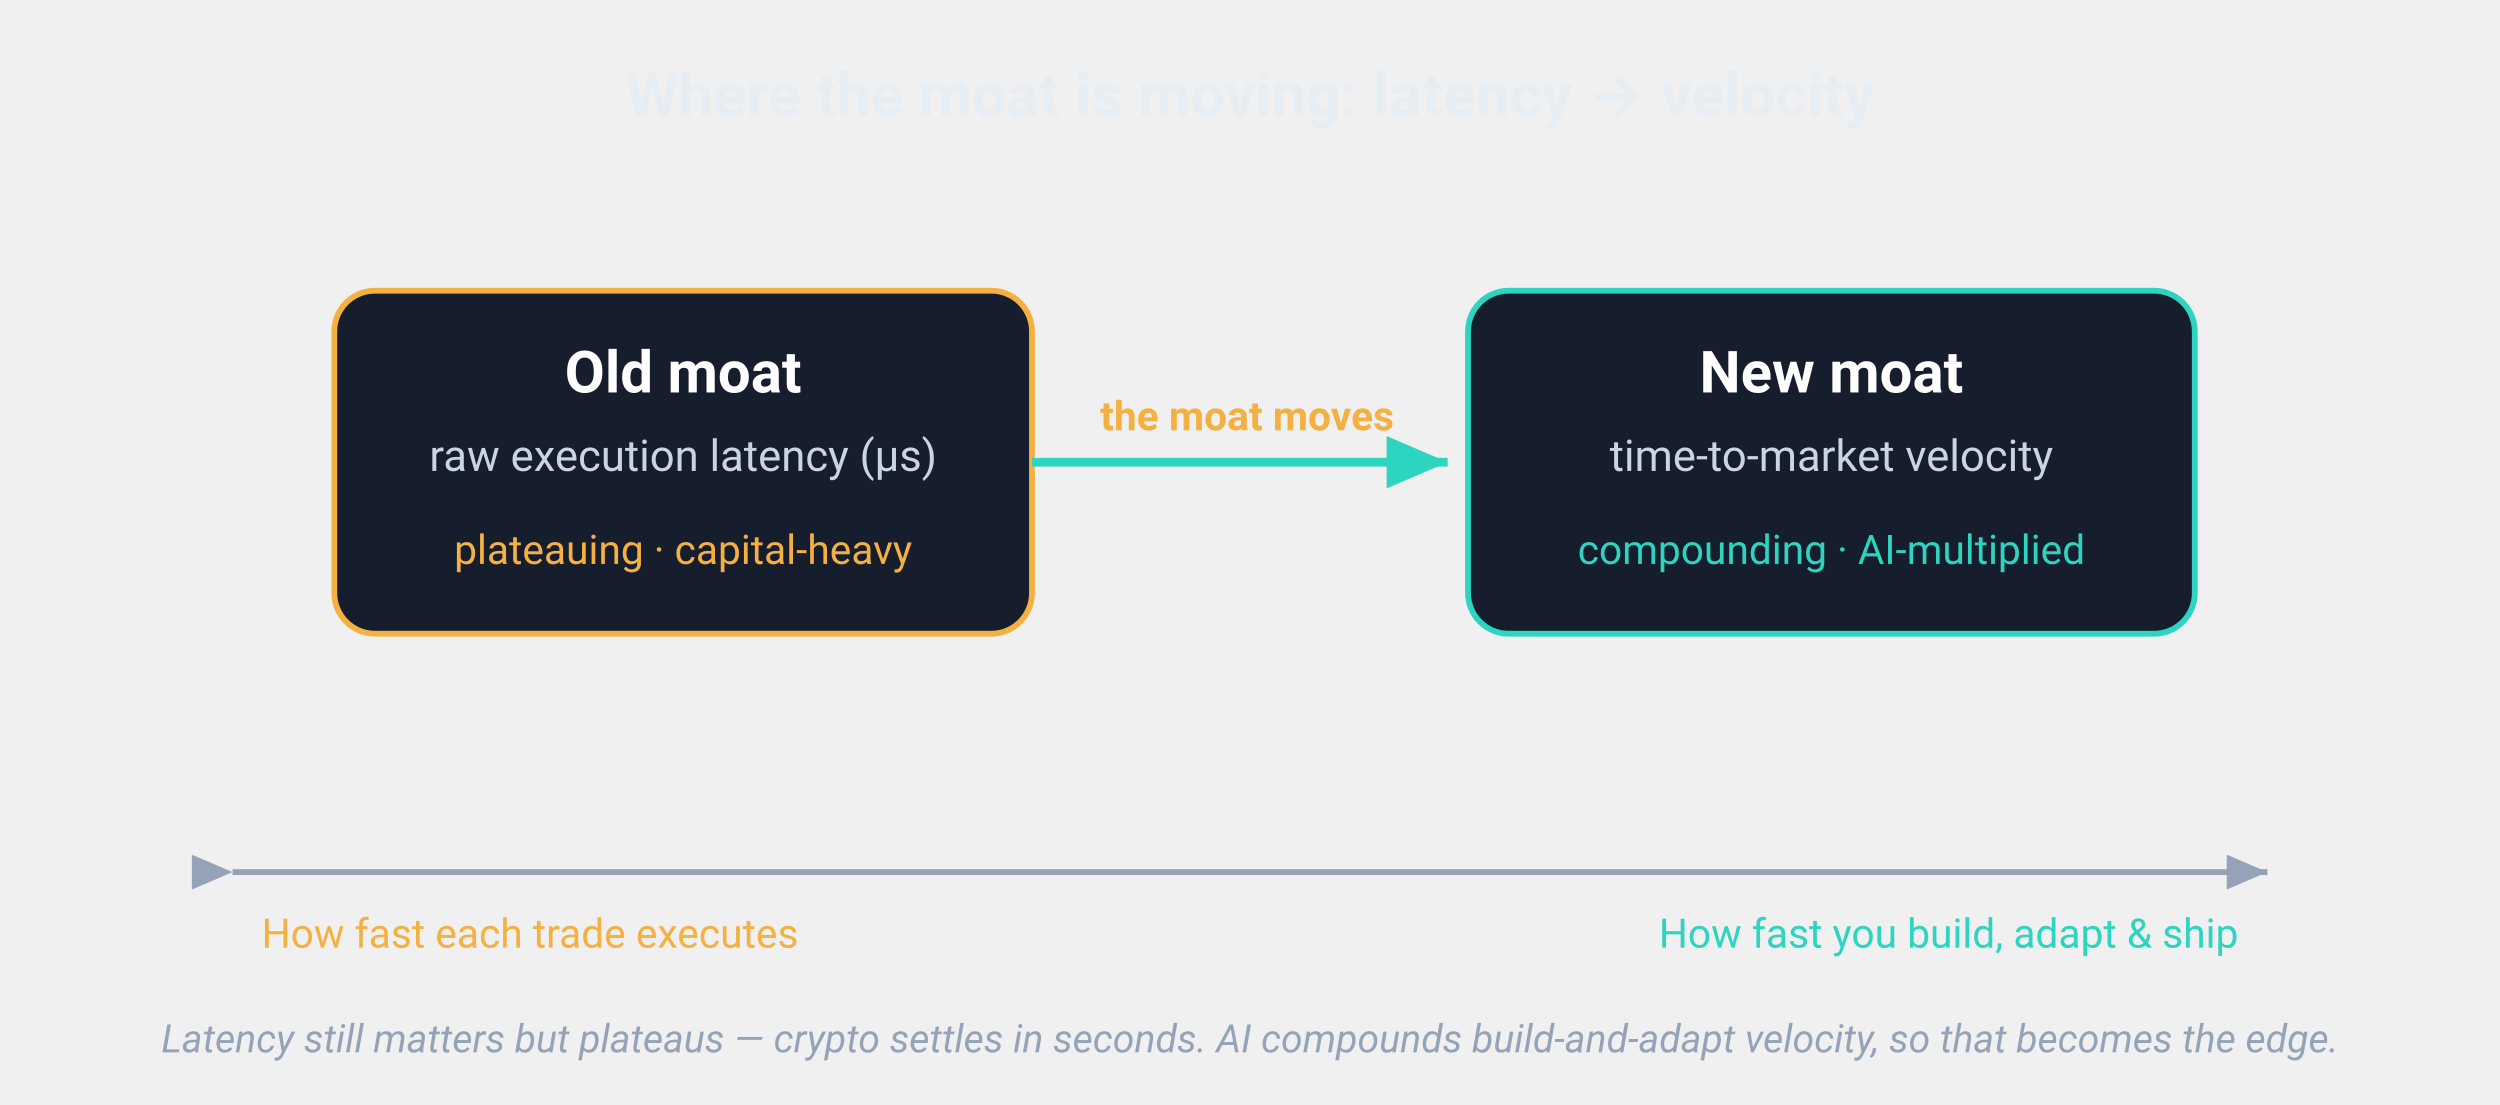
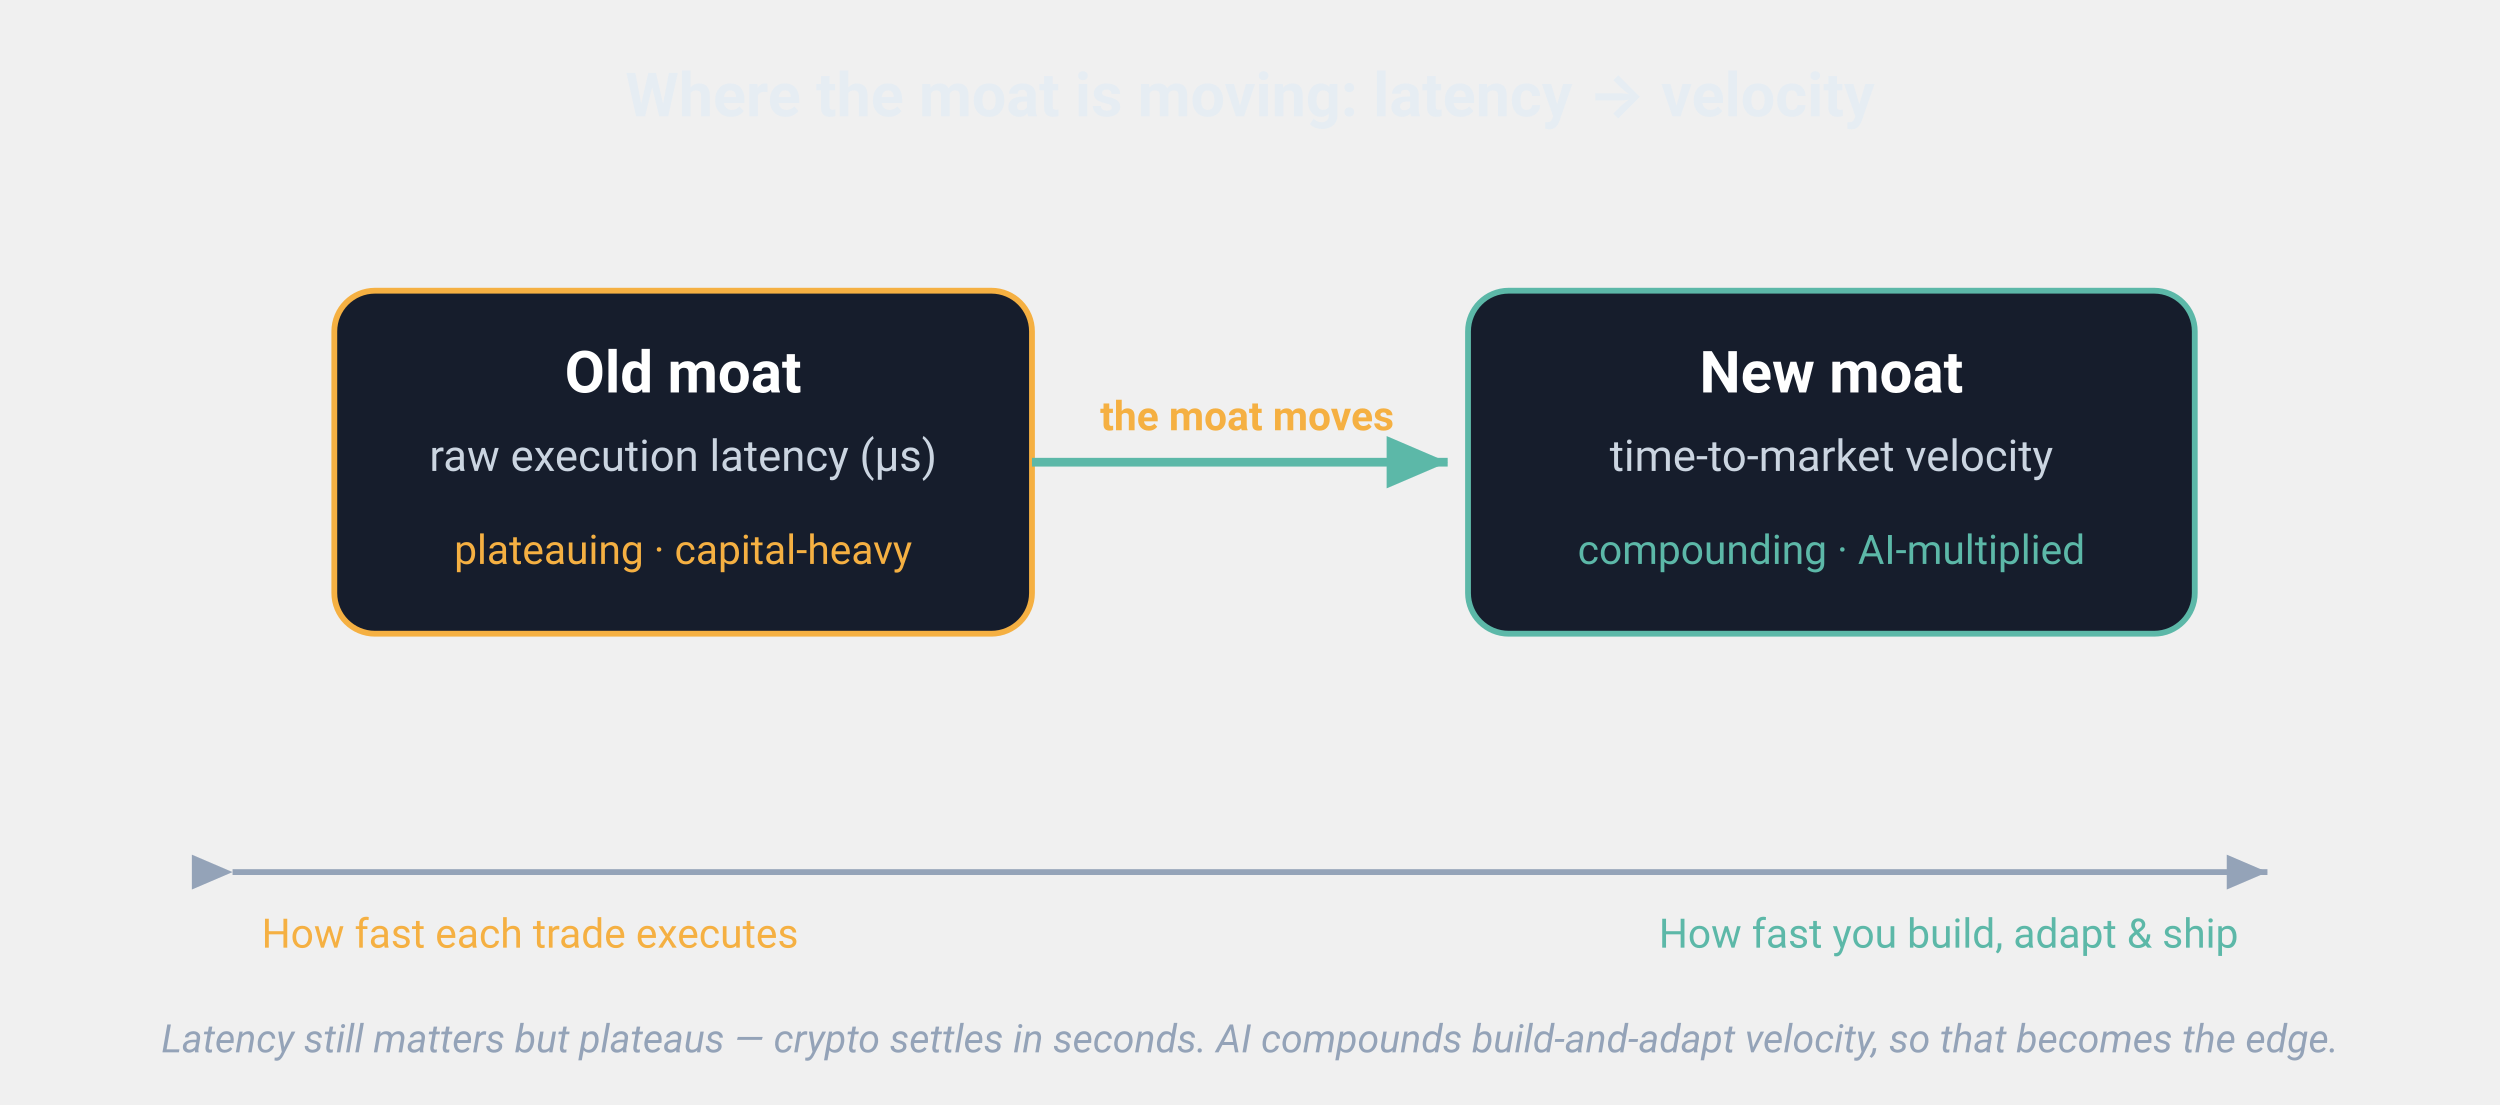
<svg xmlns="http://www.w3.org/2000/svg" viewBox="0 0 860 380" font-family="-apple-system, Segoe UI, Roboto, sans-serif">
  <defs>
    <marker id="arrow" markerWidth="10" markerHeight="10" refX="7" refY="3" orient="auto" markerUnits="strokeWidth">
-       <path d="M0,0 L7,3 L0,6 Z" fill="#2dd4bf" />
+       <path d="M0,0 L7,3 L0,6 Z" fill="#5cb8a8" />
    </marker>
    <marker id="axend" markerWidth="10" markerHeight="10" refX="7" refY="3" orient="auto" markerUnits="strokeWidth">
      <path d="M0,0 L7,3 L0,6 Z" fill="#94a3b8" />
    </marker>
  </defs>
  <text x="430" y="40" text-anchor="middle" fill="#e6edf3" font-size="21" font-weight="700">Where the moat is moving: latency → velocity</text>
  <rect x="115" y="100" width="240" height="118" rx="14" fill="#161d2c" stroke="#f5b042" stroke-width="2" />
  <text x="235" y="135" text-anchor="middle" fill="#ffffff" font-size="20" font-weight="700">Old moat</text>
  <text x="235" y="162" text-anchor="middle" fill="#cbd5e1" font-size="15">raw execution latency (µs)</text>
  <text x="235" y="194" text-anchor="middle" fill="#f5b042" font-size="14">plateauing · capital-heavy</text>
-   <rect x="505" y="100" width="250" height="118" rx="14" fill="#161d2c" stroke="#2dd4bf" stroke-width="2" />
+   <rect x="505" y="100" width="250" height="118" rx="14" fill="#161d2c" stroke="#5cb8a8" stroke-width="2" />
  <text x="630" y="135" text-anchor="middle" fill="#ffffff" font-size="20" font-weight="700">New moat</text>
  <text x="630" y="162" text-anchor="middle" fill="#cbd5e1" font-size="15">time-to-market velocity</text>
-   <text x="630" y="194" text-anchor="middle" fill="#2dd4bf" font-size="14">compounding · AI-multiplied</text>
-   <line x1="355" y1="159" x2="498" y2="159" stroke="#2dd4bf" stroke-width="3" marker-end="url(#arrow)" />
+   <text x="630" y="194" text-anchor="middle" fill="#5cb8a8" font-size="14">compounding · AI-multiplied</text>
+   <line x1="355" y1="159" x2="498" y2="159" stroke="#5cb8a8" stroke-width="3" marker-end="url(#arrow)" />
  <text x="429" y="148" text-anchor="middle" fill="#f5b042" font-size="14" font-weight="700">the moat moves</text>
  <line x1="80" y1="300" x2="780" y2="300" stroke="#94a3b8" stroke-width="2" marker-start="url(#axend)" marker-end="url(#axend)" />
  <text x="90" y="326" text-anchor="start" fill="#f5b042" font-size="14">How fast each trade executes</text>
-   <text x="770" y="326" text-anchor="end" fill="#2dd4bf" font-size="14">How fast you build, adapt &amp; ship</text>
+   <text x="770" y="326" text-anchor="end" fill="#5cb8a8" font-size="14">How fast you build, adapt &amp; ship</text>
  <text x="430" y="362" text-anchor="middle" fill="#94a3b8" font-size="13.5" font-style="italic">Latency still matters but plateaus — crypto settles in seconds. AI compounds build-and-adapt velocity, so that becomes the edge.</text>
</svg>
